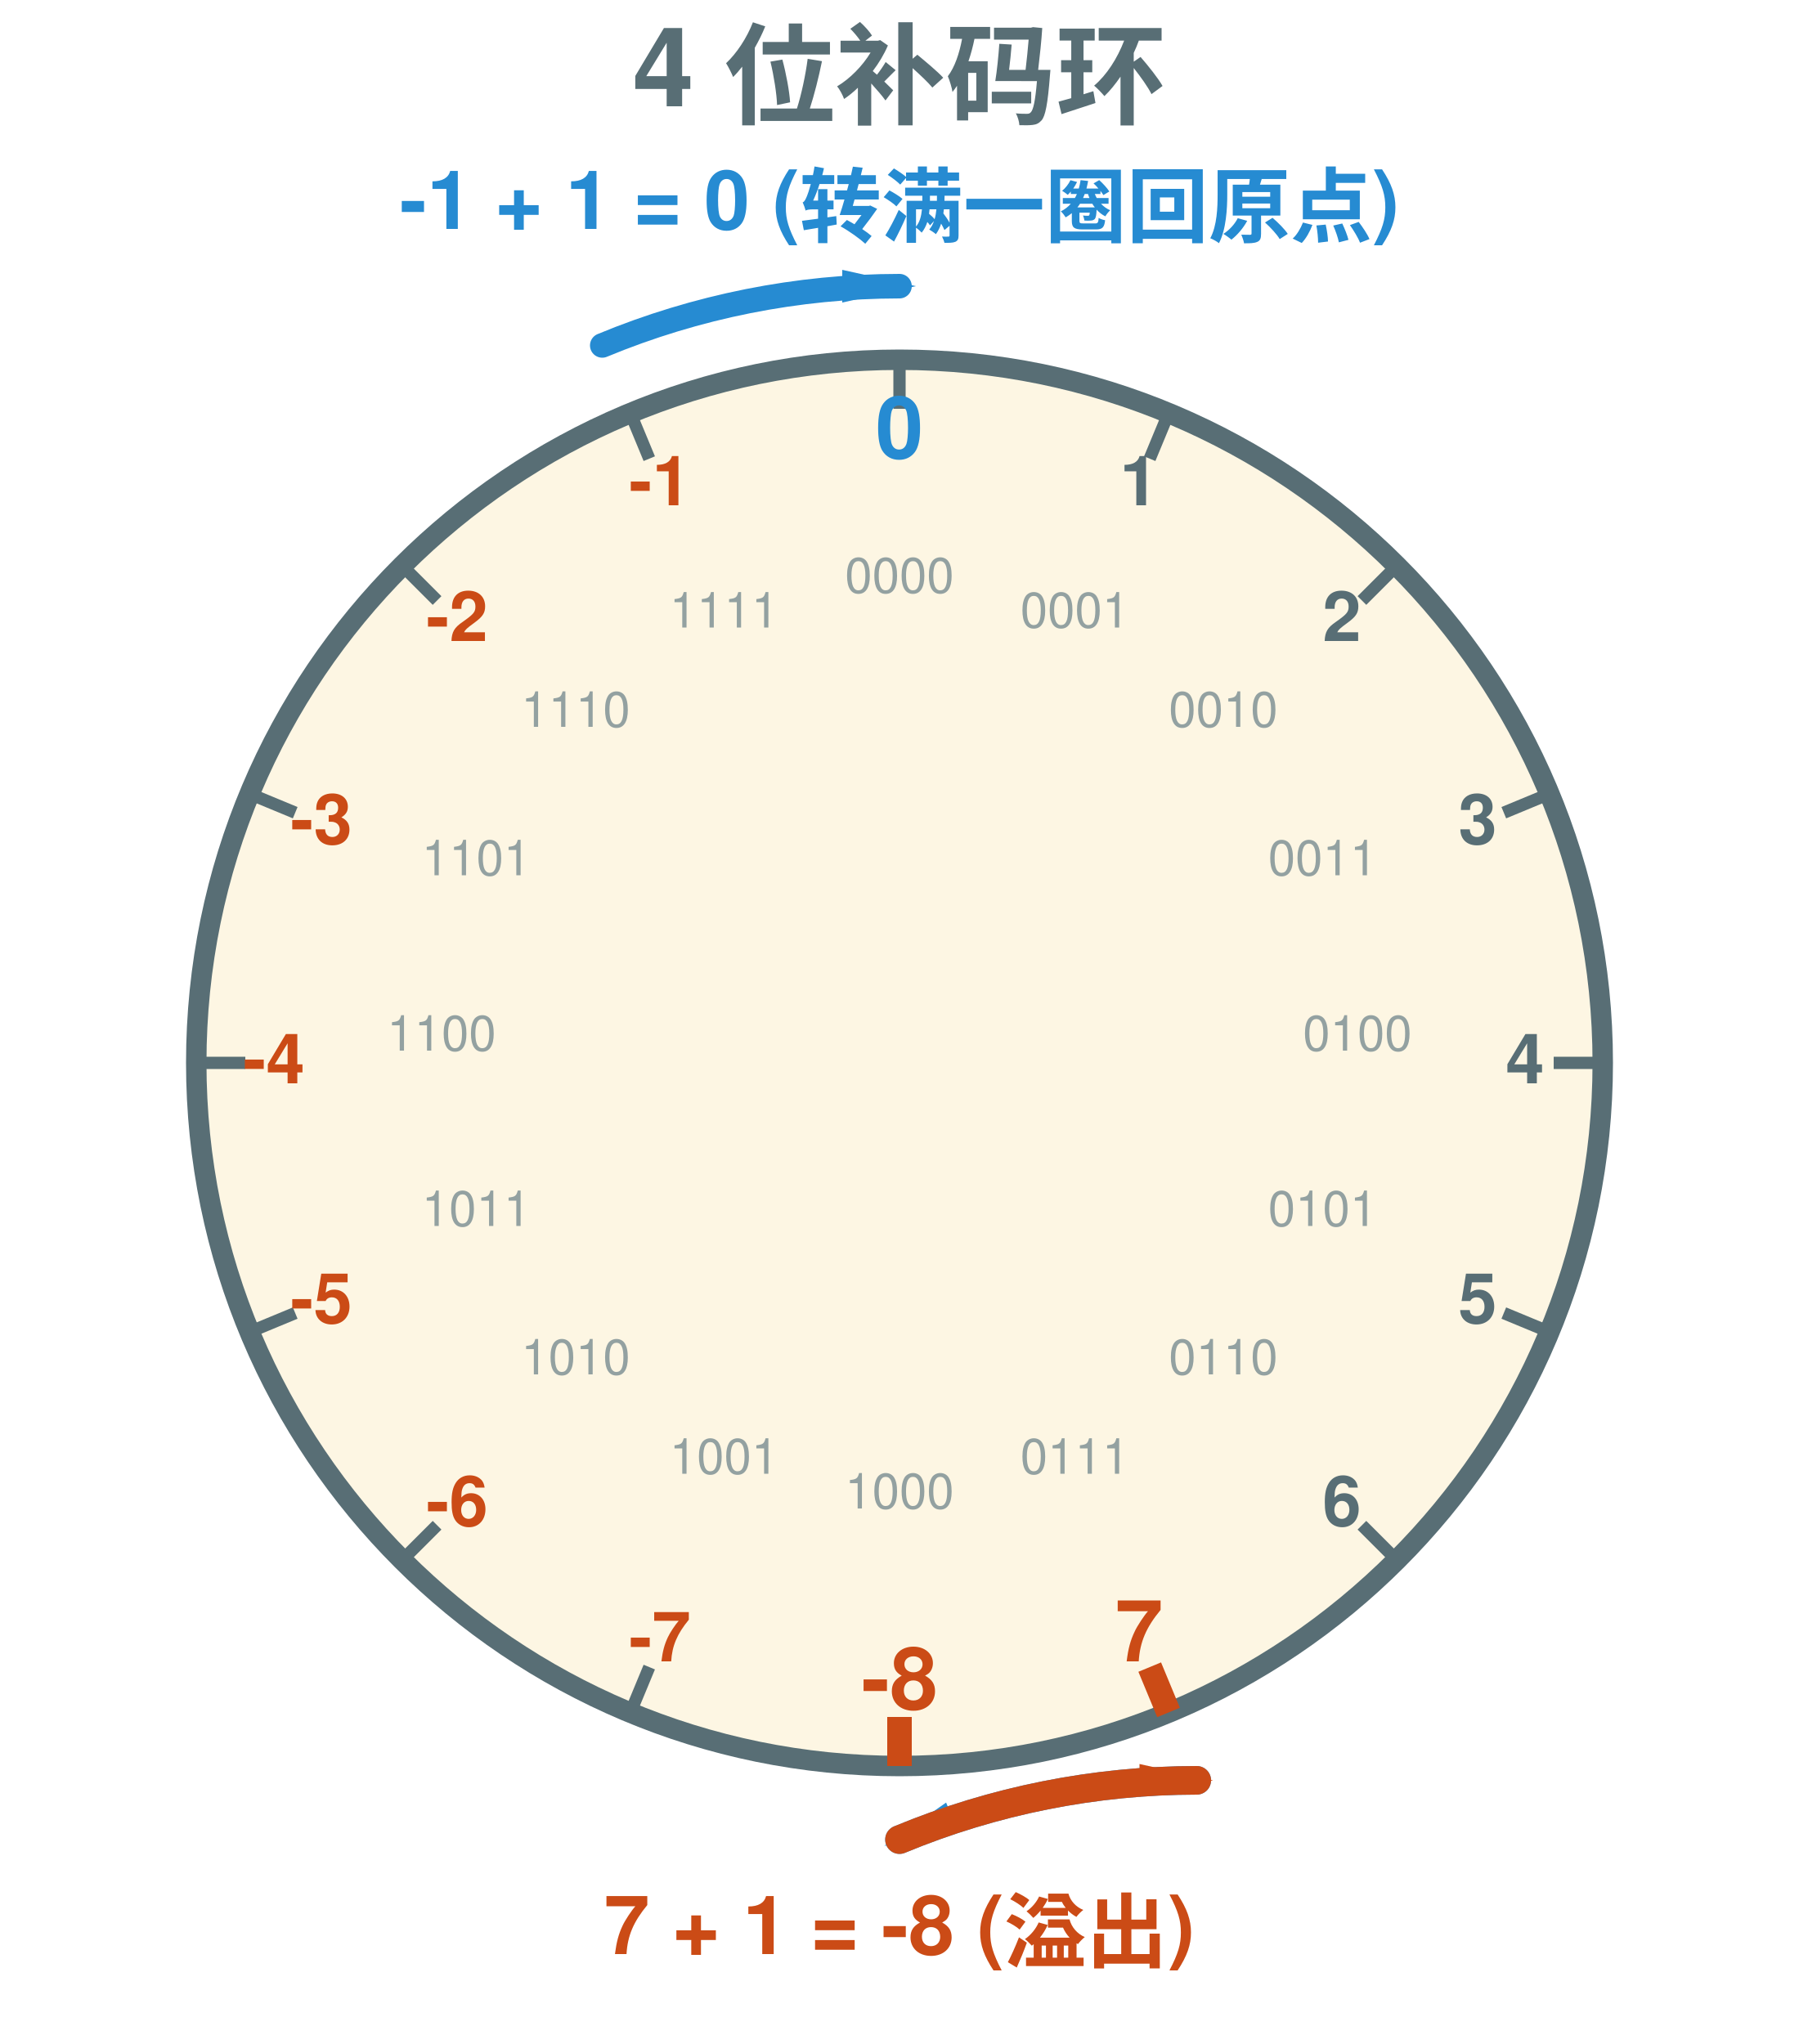
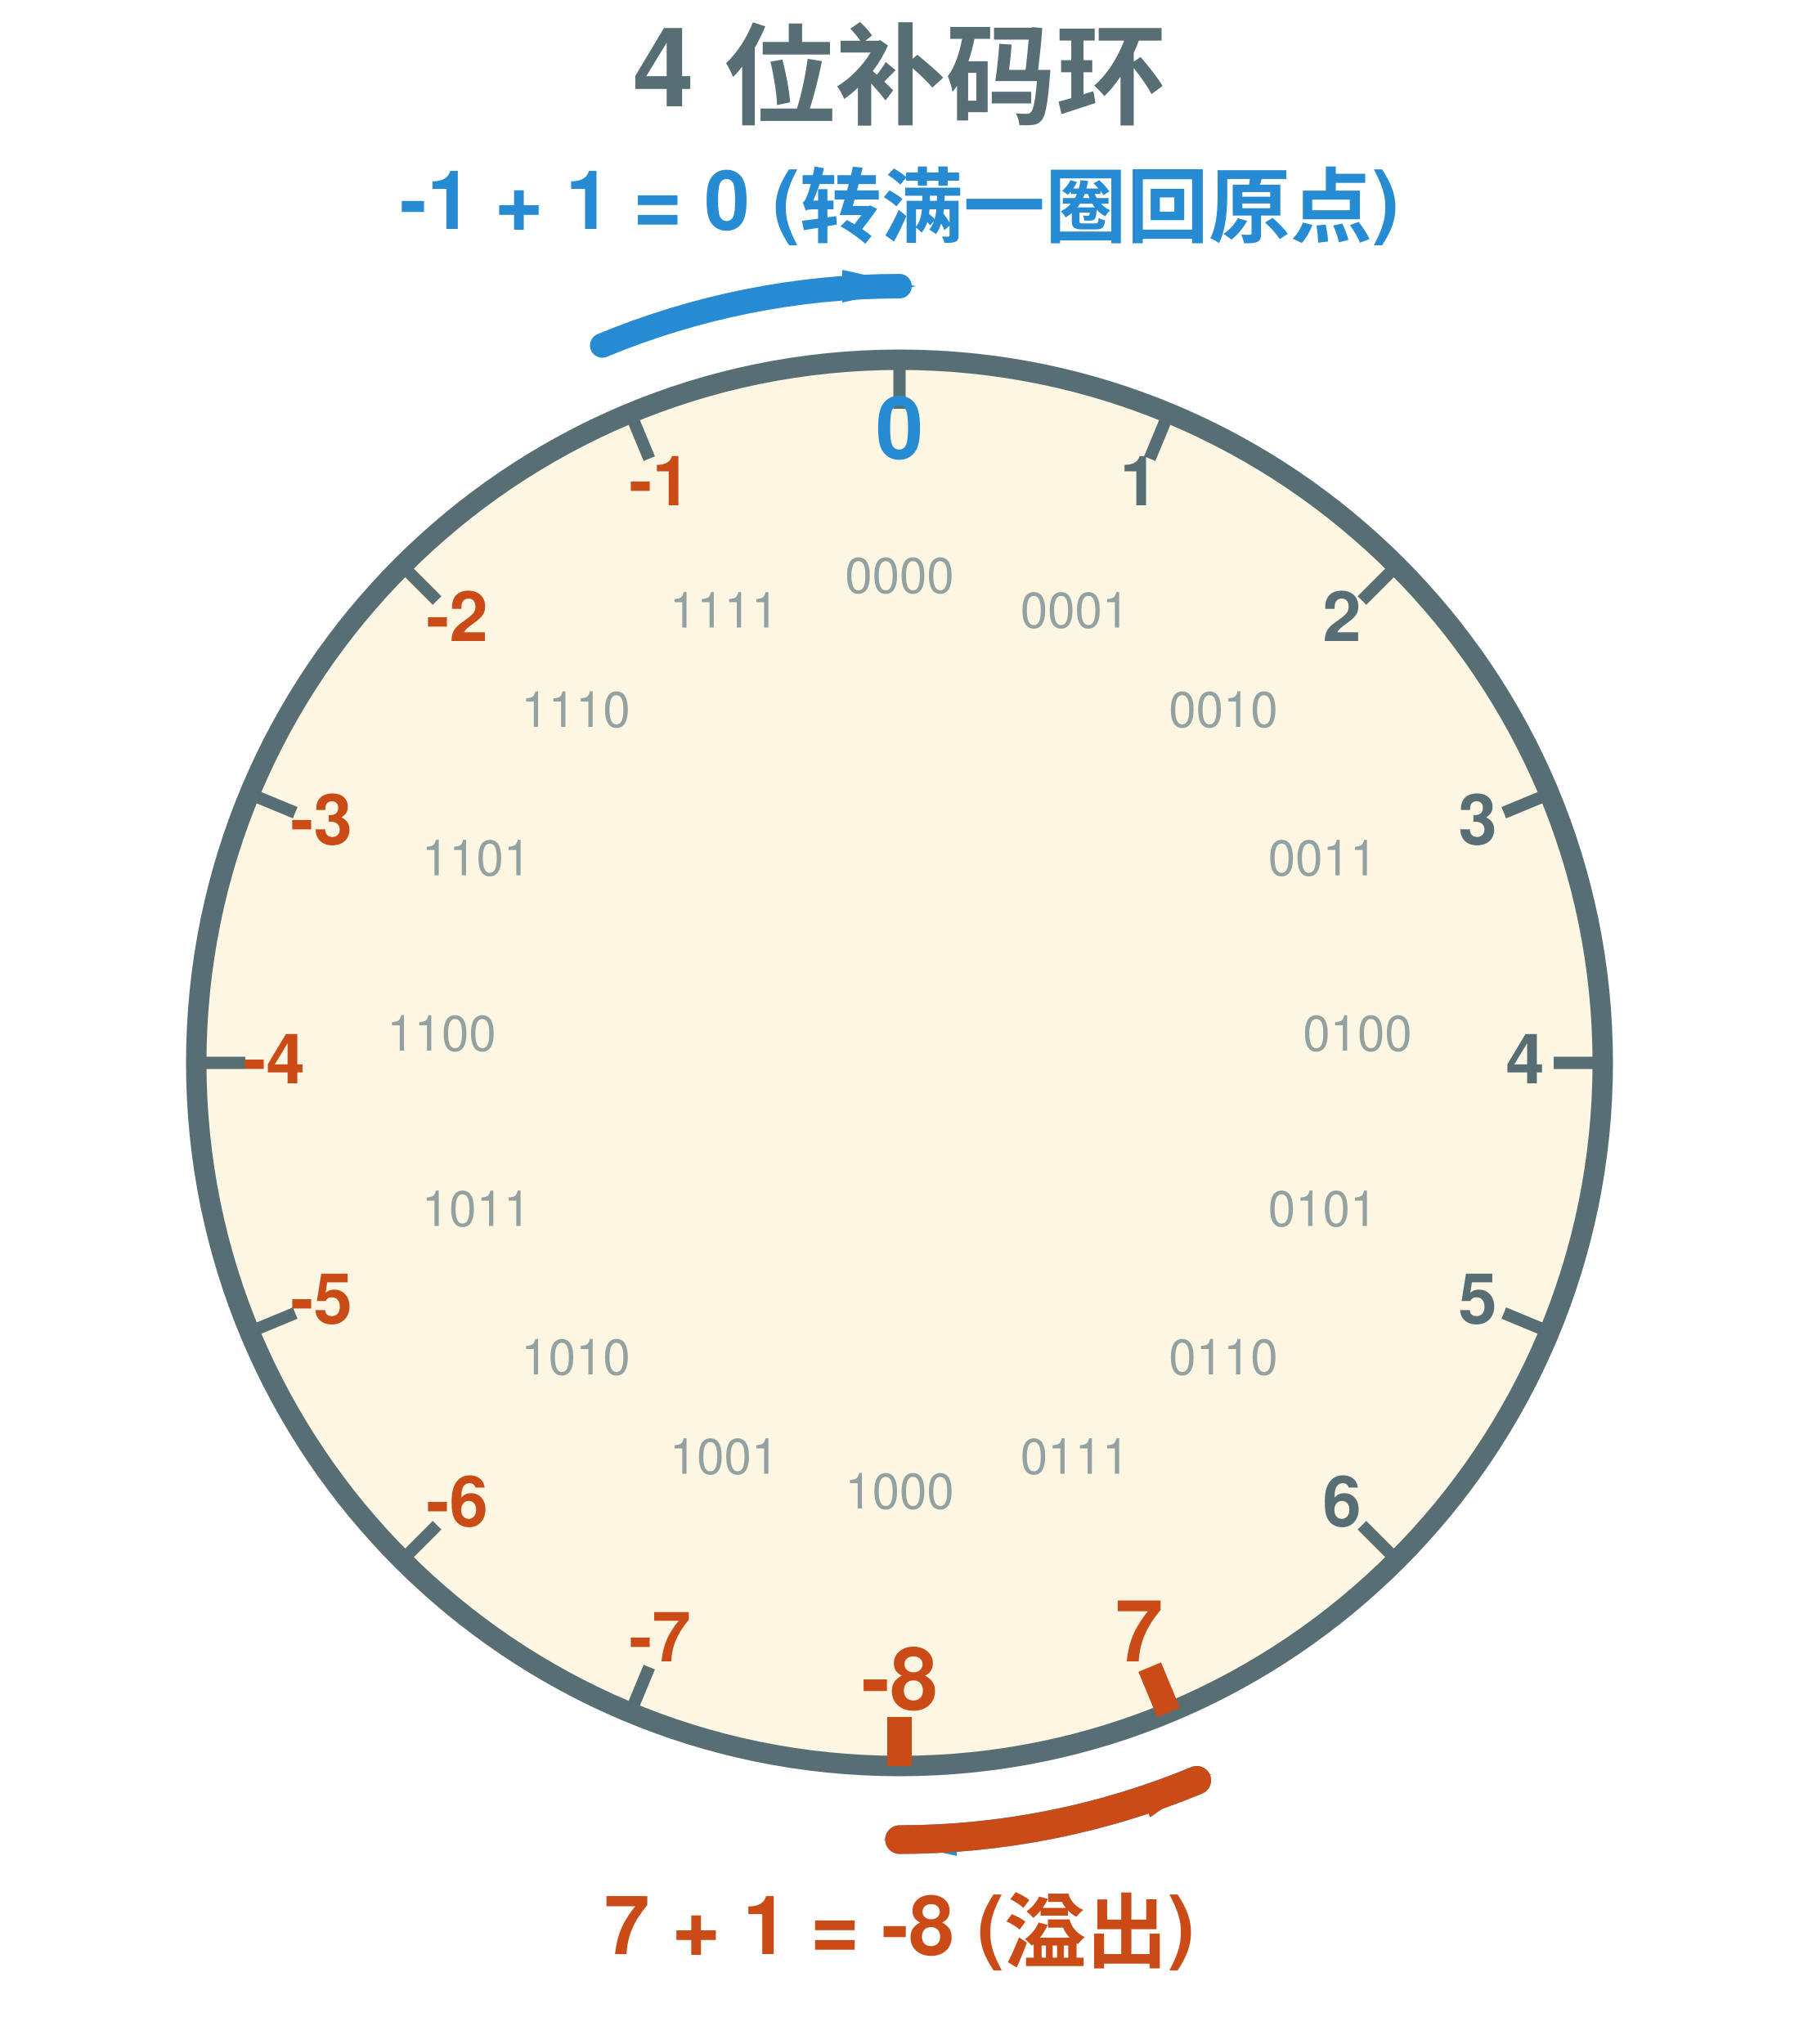
<svg xmlns="http://www.w3.org/2000/svg" viewBox="0 0 440 500" font-family="Helvetica, Arial, sans-serif">
  <text x="220" y="26" fill="#586e75" font-size="27" text-anchor="middle" font-weight="bold">4 位补码环</text>
  <text x="220" y="56" fill="#268bd2" font-size="20" text-anchor="middle" font-weight="bold">-1 + 1 = 0 (转满一圈回原点)</text>
  <circle cx="220" cy="260" r="172" fill="#fdf6e3" stroke="#586e75" stroke-width="5" />
  <g>
    <line x1="220.0" y1="100.0" x2="220.0" y2="88.0" stroke="#586e75" stroke-width="3" />
    <line x1="281.2" y1="112.2" x2="285.8" y2="101.1" stroke="#586e75" stroke-width="3" />
    <line x1="333.1" y1="146.9" x2="341.6" y2="138.4" stroke="#586e75" stroke-width="3" />
    <line x1="367.8" y1="198.8" x2="378.9" y2="194.2" stroke="#586e75" stroke-width="3" />
    <line x1="380.0" y1="260.0" x2="392.0" y2="260.0" stroke="#586e75" stroke-width="3" />
    <line x1="367.8" y1="321.2" x2="378.9" y2="325.8" stroke="#586e75" stroke-width="3" />
    <line x1="333.1" y1="373.1" x2="341.6" y2="381.6" stroke="#586e75" stroke-width="3" />
    <line x1="281.2" y1="407.8" x2="285.8" y2="418.9" stroke="#cb4b16" stroke-width="6" />
    <line x1="220.0" y1="420.0" x2="220.0" y2="432.0" stroke="#cb4b16" stroke-width="6" />
    <line x1="158.8" y1="407.8" x2="154.2" y2="418.9" stroke="#586e75" stroke-width="3" />
    <line x1="106.9" y1="373.1" x2="98.4" y2="381.6" stroke="#586e75" stroke-width="3" />
    <line x1="72.2" y1="321.2" x2="61.1" y2="325.8" stroke="#586e75" stroke-width="3" />
    <line x1="60.0" y1="260.0" x2="48.0" y2="260.0" stroke="#586e75" stroke-width="3" />
    <line x1="72.2" y1="198.8" x2="61.1" y2="194.2" stroke="#586e75" stroke-width="3" />
    <line x1="106.9" y1="146.9" x2="98.4" y2="138.4" stroke="#586e75" stroke-width="3" />
    <line x1="158.8" y1="112.2" x2="154.2" y2="101.1" stroke="#586e75" stroke-width="3" />
  </g>
  <g>
    <text x="220.0" y="112.0" fill="#268bd2" font-size="21" text-anchor="middle" font-weight="bold">0</text>
    <text x="278.6" y="123.6" fill="#586e75" font-size="17" text-anchor="middle" font-weight="bold">1</text>
    <text x="328.2" y="156.8" fill="#586e75" font-size="17" text-anchor="middle" font-weight="bold">2</text>
    <text x="361.4" y="206.4" fill="#586e75" font-size="17" text-anchor="middle" font-weight="bold">3</text>
    <text x="373.0" y="265.0" fill="#586e75" font-size="17" text-anchor="middle" font-weight="bold">4</text>
    <text x="361.4" y="323.6" fill="#586e75" font-size="17" text-anchor="middle" font-weight="bold">5</text>
    <text x="328.2" y="373.2" fill="#586e75" font-size="17" text-anchor="middle" font-weight="bold">6</text>
    <text x="278.6" y="406.4" fill="#cb4b16" font-size="21" text-anchor="middle" font-weight="bold">7</text>
    <text x="220.0" y="418.0" fill="#cb4b16" font-size="21" text-anchor="middle" font-weight="bold">-8</text>
    <text x="161.4" y="406.4" fill="#cb4b16" font-size="17" text-anchor="middle" font-weight="bold">-7</text>
    <text x="111.8" y="373.2" fill="#cb4b16" font-size="17" text-anchor="middle" font-weight="bold">-6</text>
    <text x="78.6" y="323.6" fill="#cb4b16" font-size="17" text-anchor="middle" font-weight="bold">-5</text>
    <text x="67.0" y="265.0" fill="#cb4b16" font-size="17" text-anchor="middle" font-weight="bold">-4</text>
    <text x="78.6" y="206.4" fill="#cb4b16" font-size="17" text-anchor="middle" font-weight="bold">-3</text>
    <text x="111.8" y="156.8" fill="#cb4b16" font-size="17" text-anchor="middle" font-weight="bold">-2</text>
    <text x="161.4" y="123.6" fill="#cb4b16" font-size="17" text-anchor="middle" font-weight="bold">-1</text>
  </g>
  <g>
    <text x="220.0" y="145.0" fill="#93a1a1" font-size="12" text-anchor="middle">0000</text>
    <text x="262.9" y="153.5" fill="#93a1a1" font-size="12" text-anchor="middle">0001</text>
    <text x="299.2" y="177.8" fill="#93a1a1" font-size="12" text-anchor="middle">0010</text>
    <text x="323.5" y="214.1" fill="#93a1a1" font-size="12" text-anchor="middle">0011</text>
    <text x="332.0" y="257.0" fill="#93a1a1" font-size="12" text-anchor="middle">0100</text>
    <text x="323.5" y="299.9" fill="#93a1a1" font-size="12" text-anchor="middle">0101</text>
    <text x="299.2" y="336.2" fill="#93a1a1" font-size="12" text-anchor="middle">0110</text>
    <text x="262.9" y="360.5" fill="#93a1a1" font-size="12" text-anchor="middle">0111</text>
    <text x="220.0" y="369.0" fill="#93a1a1" font-size="12" text-anchor="middle">1000</text>
    <text x="177.1" y="360.5" fill="#93a1a1" font-size="12" text-anchor="middle">1001</text>
    <text x="140.8" y="336.2" fill="#93a1a1" font-size="12" text-anchor="middle">1010</text>
    <text x="116.5" y="299.9" fill="#93a1a1" font-size="12" text-anchor="middle">1011</text>
    <text x="108.0" y="257.0" fill="#93a1a1" font-size="12" text-anchor="middle">1100</text>
    <text x="116.5" y="214.1" fill="#93a1a1" font-size="12" text-anchor="middle">1101</text>
    <text x="140.8" y="177.8" fill="#93a1a1" font-size="12" text-anchor="middle">1110</text>
    <text x="177.1" y="153.5" fill="#93a1a1" font-size="12" text-anchor="middle">1111</text>
  </g>
  <defs>
    <marker id="arrB" markerWidth="18" markerHeight="18" refX="14" refY="4" orient="auto" markerUnits="userSpaceOnUse">
      <path d="M 0 0 L 18 4 L 0 8 Z" fill="#268bd2" />
    </marker>
    <marker id="arrR" markerWidth="18" markerHeight="18" refX="14" refY="4" orient="auto" markerUnits="userSpaceOnUse">
      <path d="M 0 0 L 18 4 L 0 8 Z" fill="#cb4b16" />
    </marker>
  </defs>
  <path d="M 147.3 84.5 A 190 190 0 0 1 220.0 70.0" fill="none" stroke="#268bd2" stroke-width="6" stroke-linecap="round" marker-end="url(#arrB)" />
-   <path d="M 292.7 435.5 A 190 190 0 0 0 220.0 450.0" fill="none" stroke="#268bd2" stroke-width="7" stroke-linecap="round" marker-end="url(#arrB)" />
-   <path d="M 220.0 450.0 A 190 190 0 0 1 292.7 435.5" fill="none" stroke="#cb4b16" stroke-width="7" stroke-linecap="round" marker-end="url(#arrR)" />
+   <path d="M 292.7 435.5 A 190 190 0 0 1 220.0 450.0" fill="none" stroke="#268bd2" stroke-width="7" stroke-linecap="round" marker-end="url(#arrB)" />
+   <path d="M 220.0 450.0 A 190 190 0 0 0 292.7 435.5" fill="none" stroke="#cb4b16" stroke-width="7" stroke-linecap="round" marker-end="url(#arrR)" />
  <text x="220" y="478" fill="#cb4b16" font-size="20" text-anchor="middle" font-weight="bold">7 + 1 = -8 (溢出)</text>
</svg>
